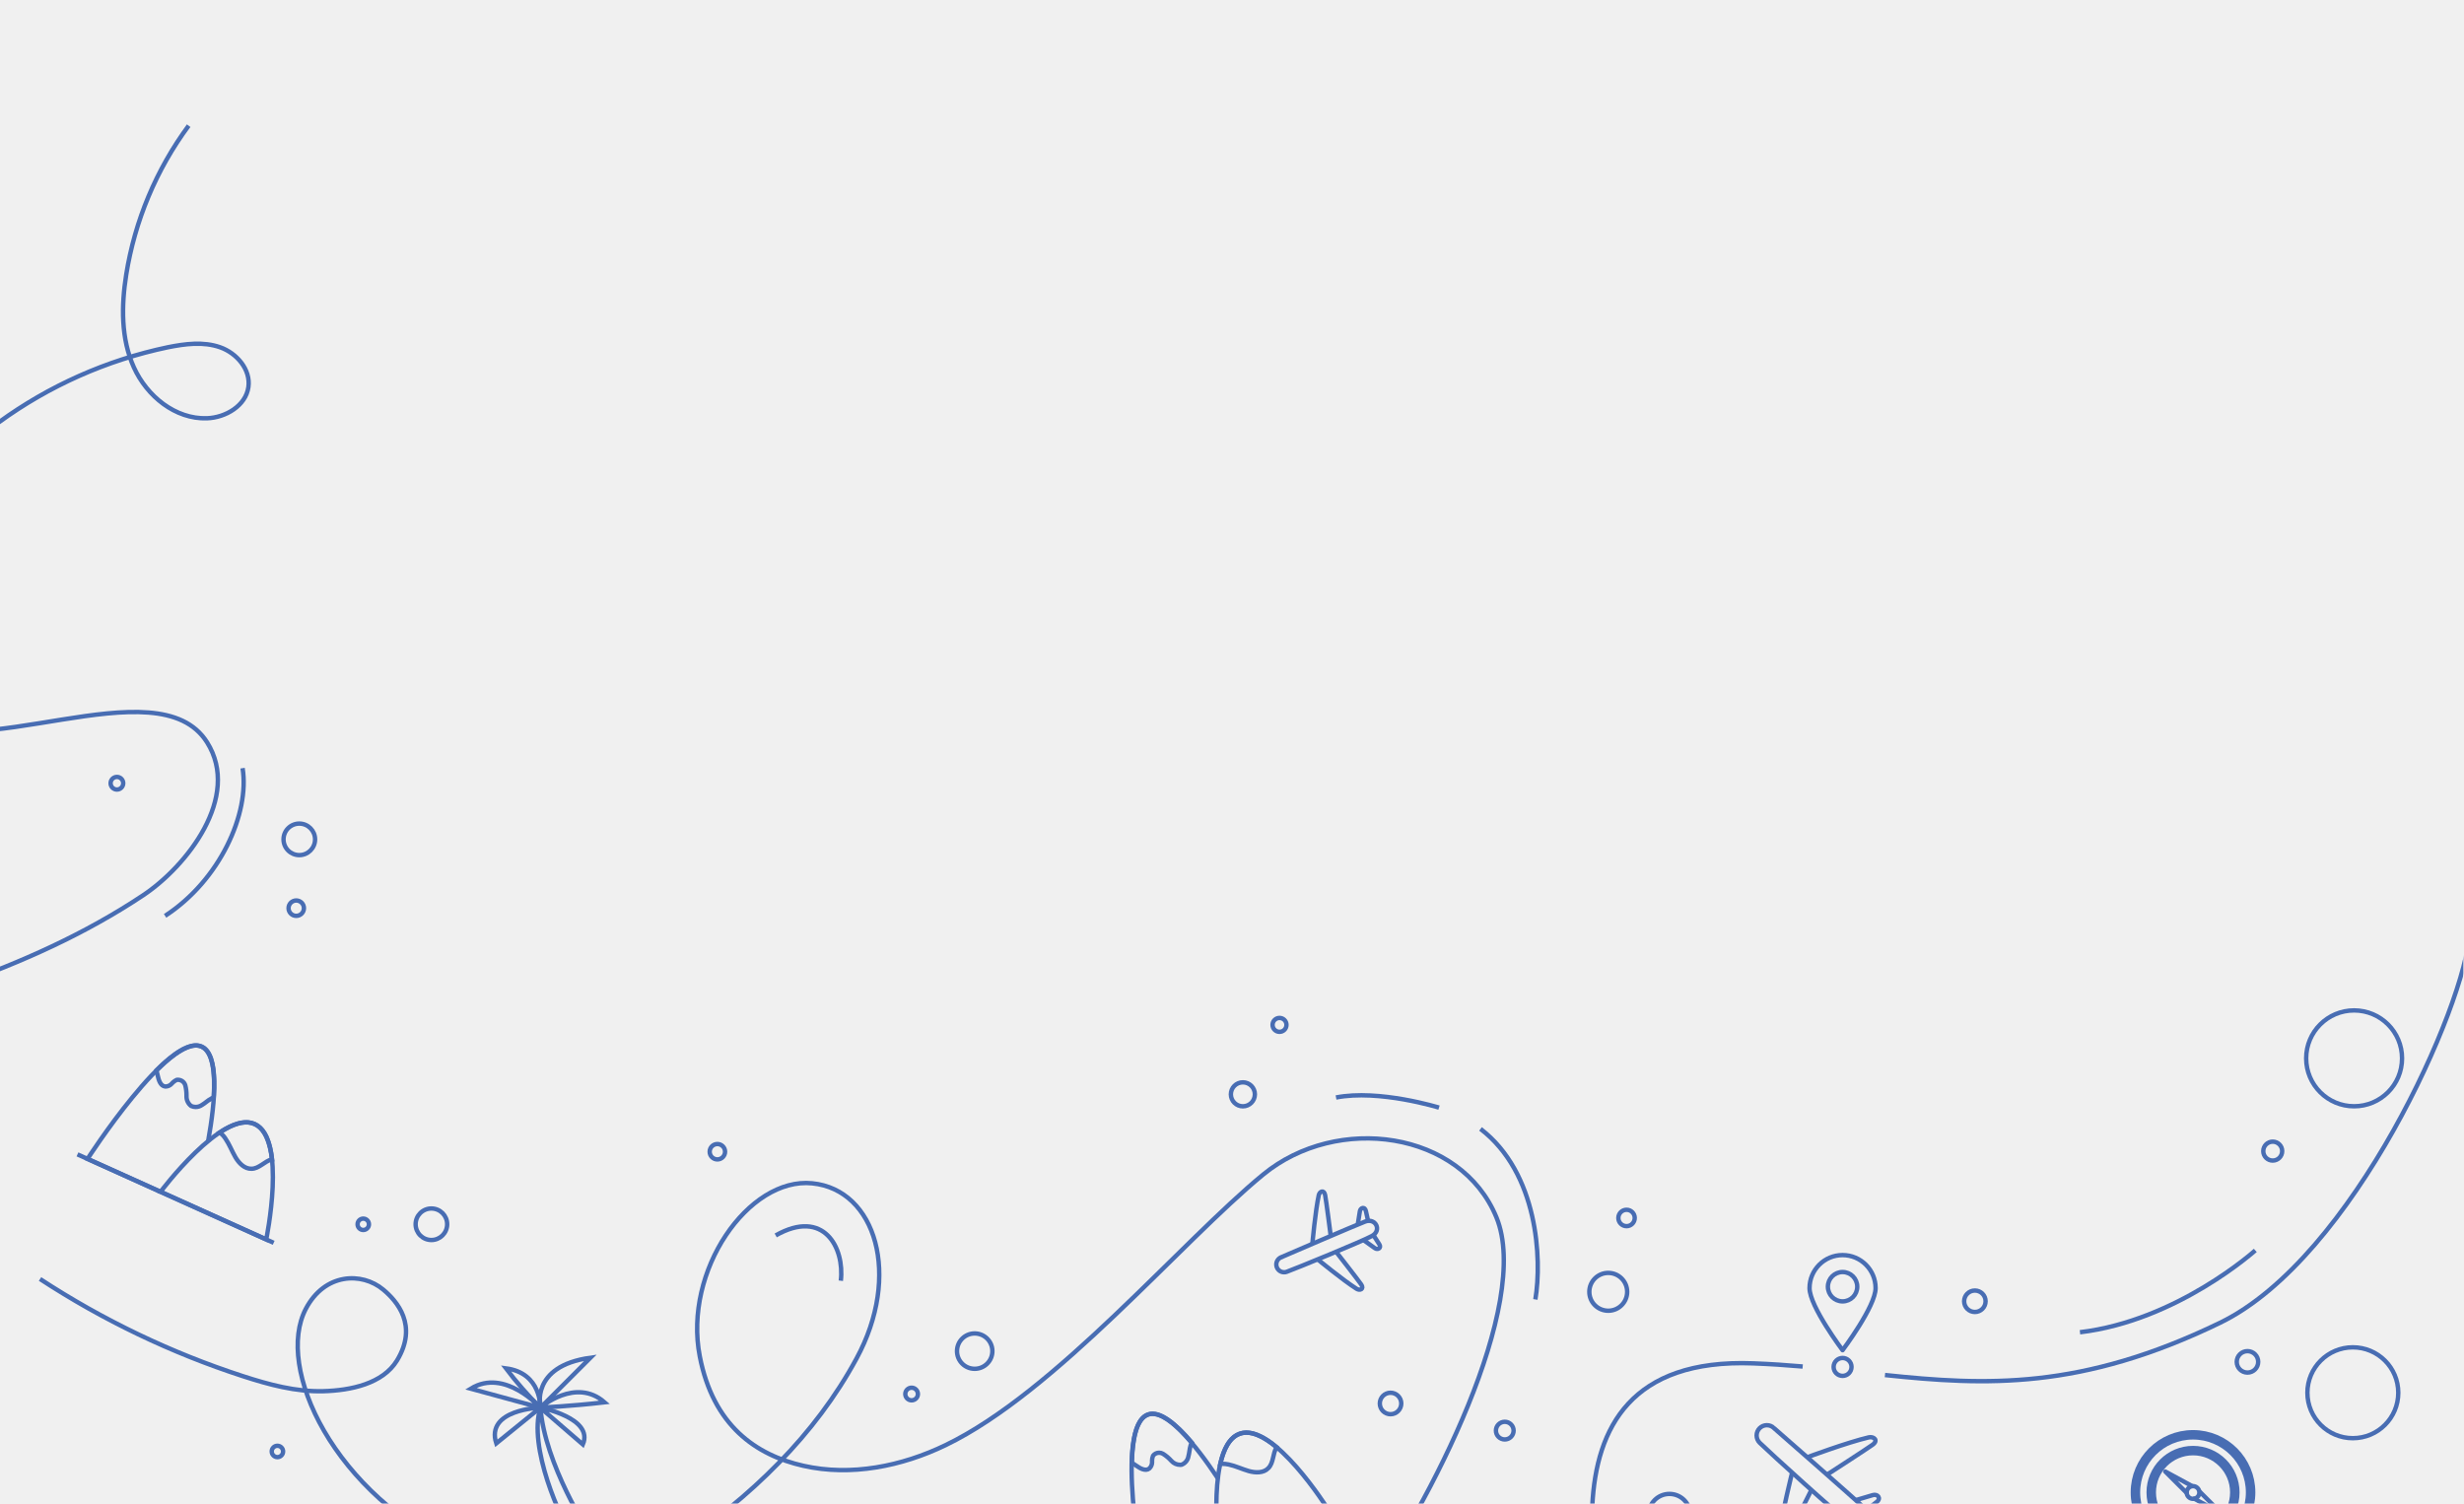
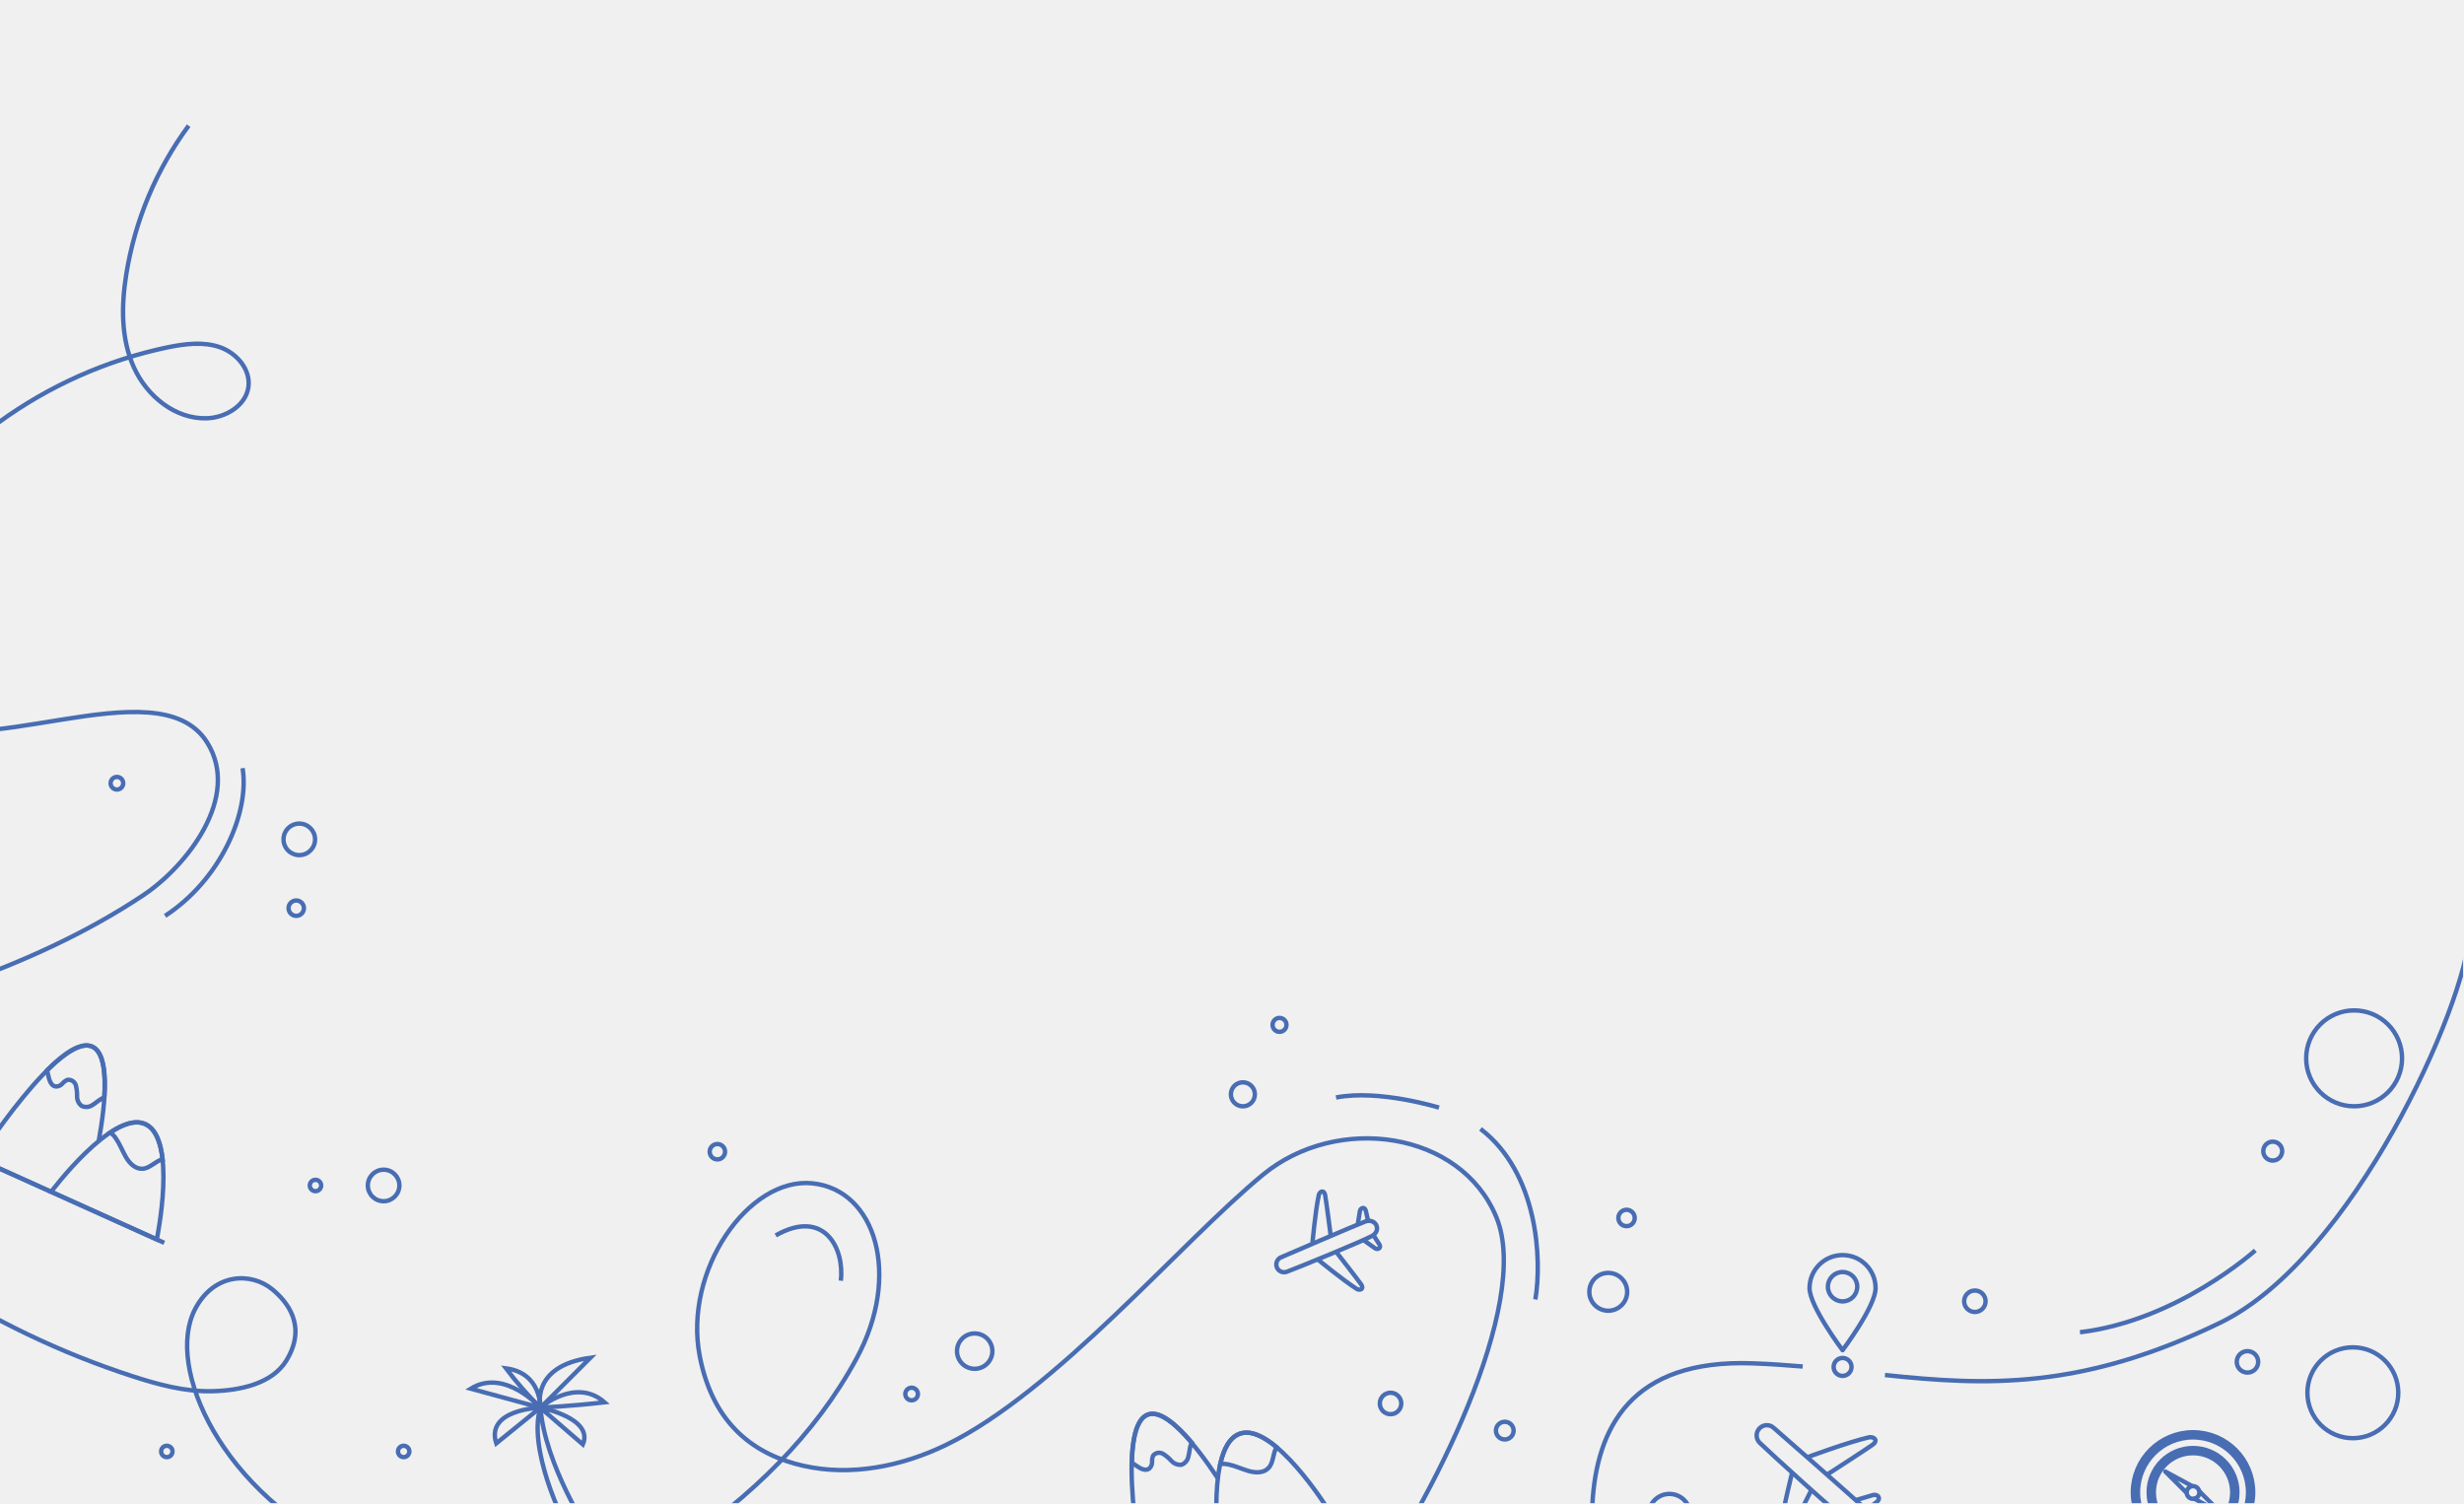
<svg xmlns="http://www.w3.org/2000/svg" width="2235" height="1364" viewBox="0 0 2235 1364" fill="none">
-   <mask id="mask0_2019_585" style="mask-type:luminance" maskUnits="userSpaceOnUse" x="0" y="0" width="2235" height="1364">
-     <path d="M2234.41 0H0V1363.85H2234.41V0Z" fill="white" />
-   </mask>
-   <g mask="url(#mask0_2019_585)">
-     <path d="M171.119 114.008C141.728 153.827 122.281 200.28 114.479 249.167C110.019 277.34 109.662 307.233 121.454 333.282C133.245 359.331 159.083 380.4 187.711 379.411C204.726 378.811 222.924 368.008 225.309 351.124C227.547 335.293 214.847 320.339 199.649 315.002C184.451 309.666 167.923 311.872 152.255 315.002C40.517 338.407 -56.006 408.525 -112.775 507.595C-130.211 538.494 -143.495 576.156 -129.757 608.725C-122.783 625.675 -108.834 639.104 -93.798 649.518C-24.264 697.544 142.766 602.124 187.792 673.296C219.177 723.025 168.896 786.071 129.937 812.023C24.59 882.254 -101.648 915.277 -223.799 948.576" stroke="#486DB3" stroke-width="4" stroke-miterlimit="22.93" />
-     <path d="M393.279 1506.96C543.23 1458.77 701.892 1370.95 776.875 1232.37C817.814 1156.98 794.555 1079.11 736.699 1073.35C678.843 1067.6 619.641 1152.69 634.742 1230.28C646.907 1293.05 685.558 1319.86 728.719 1329.59C771.896 1339.33 817.927 1330.08 857.747 1310.83C957.79 1262.56 1070.87 1126.88 1145.82 1065.36C1212.99 1010.23 1325.04 1025.64 1357.36 1104.24C1389.69 1182.84 1297.5 1364.48 1234.58 1451.03" stroke="#486DB3" stroke-width="4" stroke-miterlimit="22.93" />
-     <path d="M421.078 1409.65C301.507 1355.32 249.539 1240.24 277.404 1187.2C294.532 1154.63 328.172 1153.54 347.603 1169.76C359.946 1180.05 379.507 1202.16 360.125 1234.03C347.181 1255.23 318.067 1261.26 293.202 1261.92C268.337 1262.59 243.927 1255.96 220.278 1248.28C155.464 1227.23 93.359 1197.48 36.315 1160.15" stroke="#486DB3" stroke-width="4" stroke-miterlimit="22.93" />
-     <path d="M1635.16 1239.53C1620.58 1238.26 1605.66 1237.25 1590.18 1236.67C1368.51 1228.27 1464.12 1487.91 1466.56 1539.53" stroke="#486DB3" stroke-width="4" stroke-miterlimit="22.93" />
-     <path d="M2240.15 845.711C2236.66 911.514 2134.56 1141.25 2013.72 1199.87C1887.63 1260.97 1801.15 1256.88 1709.78 1247.26" stroke="#486DB3" stroke-width="4" stroke-miterlimit="22.93" />
-     <path d="M1609.11 1295.39C1609.11 1295.39 1683.04 1360.07 1690.43 1367.32C1699.92 1376.6 1689.53 1389.91 1678.37 1381.97C1667.91 1374.57 1604.79 1317.17 1596.18 1308.74C1594.38 1306.98 1593.36 1304.57 1593.36 1302.05C1593.36 1296.93 1597.53 1292.76 1602.65 1292.76C1605.07 1292.76 1607.39 1293.7 1609.12 1295.39H1609.11Z" stroke="#486DB3" stroke-width="4" stroke-miterlimit="22.93" />
-     <path d="M1657.86 1337.2C1657.86 1337.2 1692.74 1314.67 1698.49 1310.55C1704.25 1306.43 1699.55 1302.73 1695.01 1303.82C1675.75 1308.31 1639.49 1321.78 1639.49 1321.78" stroke="#486DB3" stroke-width="4" stroke-miterlimit="22.93" />
-     <path d="M1642.91 1351.78C1642.91 1351.78 1624.36 1389.02 1620.87 1395.06C1617.38 1401.09 1613.23 1396.94 1613.89 1392.33C1616.26 1372.74 1625.72 1335.21 1625.72 1335.21" stroke="#486DB3" stroke-width="4" stroke-miterlimit="22.93" />
-     <path d="M1683.22 1360.77C1683.22 1360.77 1695.92 1357.07 1698.8 1356.16C1702.89 1354.91 1706.78 1358.85 1702.29 1362.41C1696.74 1366.83 1692.66 1369.96 1692.66 1369.96" stroke="#486DB3" stroke-width="4" stroke-miterlimit="22.93" />
-     <path d="M1162.31 1140.34C1162.31 1140.34 1230.96 1110.74 1238.33 1108.02C1247.85 1104.53 1253.61 1116.03 1244.46 1121.12C1235.94 1125.86 1175.87 1150.45 1167.19 1153.59C1166.41 1153.88 1165.58 1154.03 1164.74 1154.03C1160.85 1154.03 1157.68 1150.87 1157.68 1146.98C1157.68 1144.02 1159.53 1141.38 1162.31 1140.36V1140.34Z" stroke="#486DB3" stroke-width="4" stroke-miterlimit="22.93" />
-     <path d="M1207.01 1120.68C1207.01 1120.68 1203 1089.3 1201.98 1084.03C1200.97 1078.76 1197 1080.75 1196.22 1084.03C1193.04 1098.74 1190.43 1128.06 1190.43 1128.06" stroke="#486DB3" stroke-width="4" stroke-miterlimit="22.93" />
-     <path d="M1212.13 1135.75C1212.13 1135.75 1231.66 1160.68 1234.66 1165.05C1237.66 1169.41 1233.47 1170.9 1230.47 1169.02C1217.77 1160.96 1195.08 1142.21 1195.08 1142.21" stroke="#486DB3" stroke-width="4" stroke-miterlimit="22.93" />
-     <path d="M1231.53 1110.98C1231.53 1110.98 1233.14 1101.04 1233.48 1098.74C1233.93 1095.53 1237.9 1094.13 1238.91 1098.35C1240.13 1103.62 1240.94 1107.45 1240.94 1107.45" stroke="#486DB3" stroke-width="4" stroke-miterlimit="22.93" />
-     <path d="M1236.93 1124.93C1236.93 1124.93 1245.12 1130.76 1246.97 1132.12C1249.58 1134.03 1253.39 1132.12 1251.09 1128.63C1248.2 1124.06 1246.06 1120.78 1246.06 1120.78" stroke="#486DB3" stroke-width="4" stroke-miterlimit="22.93" />
-     <path d="M535.561 1231.58L490.227 1276.91C490.227 1276.91 480.463 1239.25 535.561 1231.58Z" stroke="#486DB3" stroke-width="4" stroke-miterlimit="22.93" />
-     <path d="M534.619 1390.58C534.619 1390.58 494.07 1328.3 490.226 1276.83C478.856 1312.08 508.327 1378.45 520.557 1395.77L534.603 1390.58H534.619Z" stroke="#486DB3" stroke-width="4" stroke-miterlimit="22.93" />
-     <path d="M490.079 1276.83C490.079 1276.83 491.377 1245.45 458.938 1241.2C468.41 1253.77 478.872 1265.75 490.063 1276.83H490.079Z" stroke="#486DB3" stroke-width="4" stroke-miterlimit="22.93" />
-     <path d="M427.033 1259.64L490.079 1276.83C490.079 1276.83 457.883 1240.6 427.033 1259.64Z" stroke="#486DB3" stroke-width="4" stroke-miterlimit="22.93" />
-     <path d="M490.08 1276.83C490.08 1276.83 522.098 1248.93 548.39 1272.01C518.059 1275.53 490.08 1276.83 490.08 1276.83Z" stroke="#486DB3" stroke-width="4" stroke-miterlimit="22.93" />
-     <path d="M528.683 1310.21L490.08 1276.83C490.08 1276.83 538.869 1286.2 528.683 1310.21Z" stroke="#486DB3" stroke-width="4" stroke-miterlimit="22.93" />
-     <path d="M450.162 1309.24L490.095 1276.85C490.095 1276.85 440.187 1278.27 450.162 1309.24Z" stroke="#486DB3" stroke-width="4" stroke-miterlimit="22.93" />
-     <path d="M231.017 1019.65C260.52 1032.97 241.478 1124.27 241.478 1124.27L145.652 1081.06C145.652 1081.06 201.513 1006.37 231.017 1019.65Z" stroke="#486DB3" stroke-width="4" stroke-miterlimit="22.93" />
-     <path d="M145.654 1081.07L79.397 1051.2C79.397 1051.2 153.504 936.12 183.008 949.403C198.903 956.556 195.416 998.225 188.831 1034.98" stroke="#486DB3" stroke-width="4" stroke-miterlimit="22.93" />
-     <path d="M228.065 1060.15C221.821 1060.33 216.728 1055.12 213.565 1049.69C210.386 1044.26 208.083 1038.01 204.466 1032.74C203.071 1030.65 201.368 1028.75 199.438 1027.13C210.872 1019.6 222.145 1015.58 231.033 1019.6C240.652 1023.96 244.982 1036.55 246.767 1051.54H246.588C239.954 1053.42 234.942 1060.15 228.065 1060.15Z" stroke="#486DB3" stroke-width="4" stroke-miterlimit="22.93" />
-     <path d="M191.653 996.425C188.62 998.063 186.139 1000.58 183.187 1002.31C181.516 1003.48 179.537 1004.11 177.494 1004.11C176.083 1004.11 174.671 1003.8 173.39 1003.22C170.73 1001.19 169.173 998.03 169.173 994.689C169.173 994.624 169.173 994.543 169.173 994.478C169.173 994.121 169.173 993.748 169.173 993.375C169.173 990.375 168.8 987.374 168.07 984.471C167.21 981.502 164.469 979.443 161.371 979.443C161.031 979.443 160.69 979.475 160.366 979.507C158.598 980.318 157.024 981.502 155.759 982.995C154.316 984.617 152.24 985.541 150.066 985.541H149.904C145.444 985.087 143.87 979.54 142.929 975.079C142.654 973.652 142.329 972.225 141.924 970.797C157.657 955.178 172.855 944.813 182.895 949.355C192.935 953.88 195.303 972.728 193.843 995.322C193.081 995.63 192.351 996.003 191.653 996.441V996.425Z" stroke="#486DB3" stroke-width="4" stroke-miterlimit="22.93" />
-     <path d="M248.244 1127.33L70.266 1047.1" stroke="#486DB3" stroke-width="4" stroke-miterlimit="22.93" />
-     <path d="M1124.5 1300.51C1155 1289.71 1204.49 1368.83 1204.49 1368.83L1105.36 1403.94C1105.36 1403.94 1094.02 1311.22 1124.5 1300.51Z" stroke="#486DB3" stroke-width="4" stroke-miterlimit="22.93" />
-     <path d="M1105.36 1403.95L1036.88 1428.36C1036.88 1428.36 1010.73 1293.99 1041.24 1283.19C1057.67 1277.37 1083.96 1309.79 1104.68 1340.96" stroke="#486DB3" stroke-width="4" stroke-miterlimit="22.93" />
-     <path d="M1150.38 1331.83C1146.02 1336.29 1138.74 1336.05 1132.7 1334.35C1126.67 1332.64 1120.7 1329.71 1114.39 1328.38C1112.51 1327.99 1110.6 1327.79 1108.68 1327.79C1108.08 1327.79 1107.48 1327.81 1106.9 1327.84C1109.93 1314.49 1115.3 1303.79 1124.51 1300.51C1134.46 1297.03 1146.38 1303.03 1157.96 1312.71C1154.29 1318.74 1155.35 1326.9 1150.38 1331.82V1331.83Z" stroke="#486DB3" stroke-width="4" stroke-miterlimit="22.93" />
-     <path d="M1079.98 1311.01C1078.97 1314.28 1078.89 1317.8 1077.95 1321.11C1077.35 1324.57 1074.95 1327.45 1071.64 1328.64C1071.25 1328.69 1070.88 1328.7 1070.49 1328.7C1067.45 1328.7 1064.57 1327.4 1062.54 1325.15C1060.3 1322.64 1057.71 1320.45 1054.84 1318.66C1053.78 1318.06 1052.6 1317.74 1051.38 1317.74C1049.22 1317.74 1047.2 1318.73 1045.88 1320.43C1045.28 1321.92 1044.97 1323.51 1044.97 1325.13C1044.97 1325.47 1044.97 1325.81 1045.02 1326.16V1326.27C1045.02 1328.46 1044.11 1330.55 1042.51 1332.06C1039.02 1334.82 1033.99 1331.88 1030.38 1329.3C1029.19 1328.43 1027.93 1327.63 1026.68 1326.85C1027.16 1304.71 1031.01 1286.71 1041.39 1283.01C1051.79 1279.31 1066.53 1291.32 1081.11 1308.61C1080.69 1309.37 1080.32 1310.16 1079.99 1310.97L1079.98 1311.01Z" stroke="#486DB3" stroke-width="4" stroke-miterlimit="22.93" />
-     <path d="M1989.2 1405.97C2018.05 1405.97 2041.44 1382.58 2041.44 1353.73C2041.44 1324.87 2018.05 1301.48 1989.2 1301.48C1960.35 1301.48 1936.96 1324.87 1936.96 1353.73C1936.96 1382.58 1960.35 1405.97 1989.2 1405.97Z" stroke="#486DB3" stroke-width="8.6" stroke-linecap="round" stroke-linejoin="round" />
-     <path d="M1989.22 1391.62C2010.15 1391.62 2027.12 1374.65 2027.12 1353.71C2027.12 1332.78 2010.15 1315.81 1989.22 1315.81C1968.28 1315.81 1951.31 1332.78 1951.31 1353.71C1951.31 1374.65 1968.28 1391.62 1989.22 1391.62Z" stroke="#486DB3" stroke-width="8.6" stroke-linecap="round" stroke-linejoin="round" />
-     <path d="M1992.67 1349.2C1991.68 1348.46 1990.47 1348.05 1989.22 1348.05C1986.04 1348.05 1983.46 1350.63 1983.46 1353.81C1983.46 1356.99 1986.04 1359.57 1989.22 1359.57C1991.03 1359.57 1992.74 1358.71 1993.82 1357.26C1994.57 1356.27 1994.97 1355.06 1994.97 1353.81C1994.97 1351.99 1994.12 1350.29 1992.67 1349.2Z" stroke="#486DB3" stroke-width="4" stroke-linecap="round" stroke-linejoin="round" />
-     <path d="M1995.43 1353.21L2015.12 1372.9L1990.3 1359.4" stroke="#486DB3" stroke-width="4" stroke-linecap="round" stroke-linejoin="round" />
-     <path d="M1988.17 1347.87L1964.05 1334.8L1983.53 1354.25" stroke="#486DB3" stroke-width="4" stroke-linecap="round" stroke-linejoin="round" />
-     <path d="M1641.37 1168.42C1641.37 1184.98 1671.33 1224.73 1671.33 1224.73C1671.33 1224.73 1701.28 1184.98 1701.28 1168.42C1701.28 1151.87 1687.87 1138.46 1671.33 1138.46C1654.78 1138.46 1641.37 1151.87 1641.37 1168.42Z" stroke="#486DB3" stroke-width="4" stroke-linecap="round" stroke-linejoin="round" />
-     <path d="M1671.33 1180.45C1678.68 1180.45 1684.64 1174.49 1684.64 1167.14C1684.64 1159.78 1678.68 1153.82 1671.33 1153.82C1663.97 1153.82 1658.01 1159.78 1658.01 1167.14C1658.01 1174.49 1663.97 1180.45 1671.33 1180.45Z" stroke="#486DB3" stroke-width="4" stroke-linecap="round" stroke-linejoin="round" />
-     <path d="M1671.33 1248.04C1675.82 1248.04 1679.45 1244.4 1679.45 1239.92C1679.45 1235.43 1675.82 1231.79 1671.33 1231.79C1666.84 1231.79 1663.2 1235.43 1663.2 1239.92C1663.2 1244.4 1666.84 1248.04 1671.33 1248.04Z" stroke="#486DB3" stroke-width="4" stroke-miterlimit="22.93" />
-     <path d="M220.038 696.781C226.672 737.655 199.602 798.333 149.742 830.756" stroke="#486DB3" stroke-width="4" stroke-miterlimit="22.93" />
-     <path d="M1392.67 1178.7C1398.8 1141.95 1394.98 1063.83 1342.91 1024.01" stroke="#486DB3" stroke-width="4" stroke-miterlimit="22.93" />
-     <path d="M1305.28 1004.7C1305.28 1004.7 1250.91 987.86 1211.86 995.515" stroke="#486DB3" stroke-width="4" stroke-miterlimit="22.93" />
-     <path d="M762.682 1161.72C766.169 1131.76 747.273 1095.85 703.609 1120.63" stroke="#486DB3" stroke-width="4" stroke-miterlimit="22.93" />
-     <path d="M2045.68 1134.21C2045.68 1134.21 1974.9 1197.99 1886.66 1208.45" stroke="#486DB3" stroke-width="4" stroke-miterlimit="22.93" />
-     <path d="M106.046 716.181C109.208 716.181 111.771 713.617 111.771 710.455C111.771 707.293 109.208 704.729 106.046 704.729C102.884 704.729 100.32 707.293 100.32 710.455C100.32 713.617 102.884 716.181 106.046 716.181Z" stroke="#486DB3" stroke-width="4" stroke-miterlimit="22.93" />
-     <path d="M257.18 761.368C257.18 769.267 263.586 775.658 271.485 775.658C279.384 775.658 285.791 769.251 285.791 761.368C285.791 753.486 279.384 747.062 271.485 747.062C263.586 747.062 257.18 753.469 257.18 761.368Z" stroke="#486DB3" stroke-width="4" stroke-miterlimit="22.93" />
-     <path d="M261.738 823.782C261.738 827.642 264.869 830.757 268.713 830.757C272.557 830.757 275.687 827.642 275.687 823.782C275.687 819.922 272.557 816.808 268.713 816.808C264.869 816.808 261.738 819.938 261.738 823.782Z" stroke="#486DB3" stroke-width="4" stroke-miterlimit="22.93" />
-     <path d="M324.346 1110.53C324.346 1113.38 326.665 1115.69 329.504 1115.69C332.342 1115.69 334.661 1113.38 334.661 1110.53C334.661 1107.68 332.342 1105.37 329.504 1105.37H329.471C326.649 1105.37 324.346 1107.68 324.346 1110.5V1110.53Z" stroke="#486DB3" stroke-width="4" stroke-miterlimit="22.93" />
-     <path d="M376.996 1110.53C377.012 1118.41 383.419 1124.79 391.302 1124.79C399.185 1124.79 405.608 1118.38 405.608 1110.48C405.608 1102.58 399.201 1096.19 391.302 1096.19C383.403 1096.19 376.996 1102.6 376.996 1110.48V1110.51V1110.53Z" stroke="#486DB3" stroke-width="4" stroke-miterlimit="22.93" />
-     <path d="M246.475 1316.59C246.475 1319.44 248.794 1321.74 251.632 1321.74C254.471 1321.74 256.79 1319.44 256.79 1316.59C256.79 1313.73 254.471 1311.43 251.632 1311.43C251.632 1311.43 251.616 1311.43 251.6 1311.43C248.778 1311.43 246.475 1313.71 246.475 1316.55V1316.59Z" stroke="#486DB3" stroke-width="4" stroke-miterlimit="22.93" />
-     <path d="M826.882 1270.21C830.044 1270.21 832.607 1267.65 832.607 1264.49C832.607 1261.33 830.044 1258.76 826.882 1258.76C823.72 1258.76 821.156 1261.33 821.156 1264.49C821.156 1267.65 823.72 1270.21 826.882 1270.21Z" stroke="#486DB3" stroke-width="4" stroke-miterlimit="22.93" />
-     <path d="M884.104 1241.62C892.963 1241.62 900.145 1234.44 900.145 1225.58C900.145 1216.72 892.963 1209.54 884.104 1209.54C875.244 1209.54 868.062 1216.72 868.062 1225.58C868.062 1234.44 875.244 1241.62 884.104 1241.62Z" stroke="#486DB3" stroke-width="4" stroke-miterlimit="22.93" />
-     <path d="M643.727 1044.69C643.727 1048.54 646.841 1051.67 650.701 1051.67C654.561 1051.67 657.675 1048.55 657.675 1044.69C657.675 1040.83 654.545 1037.72 650.701 1037.72C646.857 1037.72 643.727 1040.85 643.727 1044.69Z" stroke="#486DB3" stroke-width="4" stroke-miterlimit="22.93" />
-     <path d="M1116.48 992.597V992.629C1116.48 998.631 1121.35 1003.51 1127.37 1003.51C1133.39 1003.51 1138.25 998.647 1138.25 992.629C1138.25 986.612 1133.39 981.746 1127.37 981.746C1121.37 981.746 1116.5 986.596 1116.48 992.597Z" stroke="#486DB3" stroke-width="4" stroke-miterlimit="22.93" />
-     <path d="M1154.29 929.649C1154.29 933.136 1157.12 935.959 1160.6 935.959C1164.09 935.959 1166.91 933.136 1166.91 929.649C1166.91 926.162 1164.09 923.34 1160.6 923.34H1160.57C1157.1 923.34 1154.29 926.146 1154.29 929.617V929.649Z" stroke="#486DB3" stroke-width="4" stroke-miterlimit="22.93" />
-     <path d="M1458.78 1188.94C1468.26 1188.94 1475.94 1181.25 1475.94 1171.78C1475.94 1162.3 1468.26 1154.62 1458.78 1154.62C1449.31 1154.62 1441.62 1162.3 1441.62 1171.78C1441.62 1181.25 1449.31 1188.94 1458.78 1188.94Z" stroke="#486DB3" stroke-width="4" stroke-miterlimit="22.93" />
-     <path d="M1467.95 1104.82C1467.96 1108.91 1471.29 1112.22 1475.38 1112.22C1479.46 1112.22 1482.8 1108.89 1482.8 1104.79C1482.8 1100.69 1479.48 1097.36 1475.38 1097.36C1471.27 1097.36 1467.95 1100.69 1467.95 1104.79V1104.82Z" stroke="#486DB3" stroke-width="4" stroke-miterlimit="22.93" />
-     <path d="M1251.58 1273.07C1251.58 1278.44 1255.94 1282.8 1261.31 1282.8C1266.68 1282.8 1271.04 1278.44 1271.04 1273.07C1271.04 1267.7 1266.68 1263.33 1261.31 1263.33C1255.94 1263.33 1251.58 1267.7 1251.58 1273.07Z" stroke="#486DB3" stroke-width="4" stroke-miterlimit="22.93" />
-     <path d="M1356.89 1297.69C1356.89 1302.12 1360.5 1305.7 1364.92 1305.7C1369.35 1305.7 1372.94 1302.12 1372.94 1297.67C1372.94 1293.23 1369.35 1289.66 1364.92 1289.66C1360.5 1289.66 1356.89 1293.24 1356.89 1297.67V1297.69Z" stroke="#486DB3" stroke-width="4" stroke-miterlimit="22.93" />
-     <path d="M1495.39 1373.99C1495.39 1384.42 1503.86 1392.88 1514.29 1392.88C1524.72 1392.88 1533.18 1384.42 1533.18 1373.99C1533.18 1363.56 1524.72 1355.09 1514.29 1355.09C1503.86 1355.09 1495.39 1363.56 1495.39 1373.99Z" stroke="#486DB3" stroke-width="4" stroke-miterlimit="22.93" />
-     <path d="M2134.17 1304.55C2156.94 1304.55 2175.39 1286.1 2175.39 1263.34C2175.39 1240.57 2156.94 1222.12 2134.17 1222.12C2111.41 1222.12 2092.96 1240.57 2092.96 1263.34C2092.96 1286.1 2111.41 1304.55 2134.17 1304.55Z" stroke="#486DB3" stroke-width="4" stroke-miterlimit="22.93" />
-     <path d="M2028.86 1235.31C2028.86 1240.68 2033.22 1245.04 2038.59 1245.04C2043.96 1245.04 2048.32 1240.68 2048.32 1235.31C2048.32 1229.94 2043.96 1225.58 2038.59 1225.58C2033.22 1225.58 2028.86 1229.94 2028.86 1235.31Z" stroke="#486DB3" stroke-width="4" stroke-miterlimit="22.93" />
-     <path d="M2061.51 1052.72C2066.25 1052.72 2070.09 1048.88 2070.09 1044.14C2070.09 1039.4 2066.25 1035.56 2061.51 1035.56C2056.77 1035.56 2052.93 1039.4 2052.93 1044.14C2052.93 1048.88 2056.77 1052.72 2061.51 1052.72Z" stroke="#486DB3" stroke-width="4" stroke-miterlimit="22.93" />
-     <path d="M2135.32 1003.48C2159.34 1003.48 2178.81 984.011 2178.81 959.995C2178.81 935.979 2159.34 916.51 2135.32 916.51C2111.31 916.51 2091.84 935.979 2091.84 959.995C2091.84 984.011 2111.31 1003.48 2135.32 1003.48Z" stroke="#486DB3" stroke-width="4" stroke-miterlimit="22.93" />
-     <path d="M1791.32 1190.07C1796.7 1190.07 1801.05 1185.71 1801.05 1180.34C1801.05 1174.96 1796.7 1170.61 1791.32 1170.61C1785.95 1170.61 1781.59 1174.96 1781.59 1180.34C1781.59 1185.71 1785.95 1190.07 1791.32 1190.07Z" stroke="#486DB3" stroke-width="4" stroke-miterlimit="22.93" />
+   <g clip-path="url(#clip0_2019_585)">
+     <mask id="mask0_2019_585" style="mask-type:luminance" maskUnits="userSpaceOnUse" x="0" y="0" width="2235" height="1364">
+       <path d="M2234.41 0H0V1363.85H2234.41V0Z" fill="white" />
+     </mask>
+     <g mask="url(#mask0_2019_585)">
+       <path d="M171.119 114.008C141.728 153.827 122.281 200.28 114.479 249.167C110.019 277.34 109.662 307.233 121.454 333.282C133.245 359.331 159.083 380.4 187.711 379.411C204.726 378.811 222.924 368.008 225.309 351.124C227.547 335.293 214.847 320.339 199.649 315.002C184.451 309.666 167.923 311.872 152.255 315.002C40.517 338.407 -56.006 408.525 -112.775 507.595C-130.211 538.494 -143.495 576.156 -129.757 608.725C-122.783 625.675 -108.834 639.104 -93.798 649.518C-24.264 697.544 142.766 602.124 187.792 673.296C219.177 723.025 168.896 786.071 129.937 812.023C24.59 882.254 -101.648 915.277 -223.799 948.576" stroke="#486DB3" stroke-width="4" stroke-miterlimit="22.93" />
+       <path d="M393.279 1506.96C543.23 1458.77 701.892 1370.95 776.875 1232.37C817.814 1156.98 794.555 1079.11 736.699 1073.35C678.843 1067.6 619.641 1152.69 634.742 1230.28C646.907 1293.05 685.558 1319.86 728.719 1329.59C771.896 1339.33 817.927 1330.08 857.747 1310.83C957.79 1262.56 1070.87 1126.88 1145.82 1065.36C1212.99 1010.23 1325.04 1025.64 1357.36 1104.24C1389.69 1182.84 1297.5 1364.48 1234.58 1451.03" stroke="#486DB3" stroke-width="4" stroke-miterlimit="22.93" />
+       <path d="M320.764 1409.65C201.192 1355.32 149.224 1240.24 177.09 1187.2C194.218 1154.63 227.857 1153.54 247.289 1169.76C259.632 1180.05 279.193 1202.16 259.81 1234.03C246.867 1255.23 217.752 1261.26 192.888 1261.92C168.023 1262.59 143.612 1255.96 119.964 1248.28C55.15 1227.23 -6.955 1197.48 -64 1160.15" stroke="#486DB3" stroke-width="4" stroke-miterlimit="22.93" />
+       <path d="M1635.16 1239.53C1620.58 1238.26 1605.66 1237.25 1590.18 1236.67C1368.51 1228.27 1464.12 1487.91 1466.56 1539.53" stroke="#486DB3" stroke-width="4" stroke-miterlimit="22.93" />
+       <path d="M2240.15 845.711C2236.66 911.514 2134.56 1141.25 2013.72 1199.87C1887.63 1260.97 1801.15 1256.88 1709.78 1247.26" stroke="#486DB3" stroke-width="4" stroke-miterlimit="22.93" />
+       <path d="M1609.11 1295.39C1609.11 1295.39 1683.04 1360.07 1690.43 1367.32C1699.92 1376.6 1689.53 1389.91 1678.37 1381.97C1667.91 1374.57 1604.79 1317.17 1596.18 1308.74C1594.38 1306.98 1593.36 1304.57 1593.36 1302.05C1593.36 1296.93 1597.53 1292.76 1602.65 1292.76C1605.07 1292.76 1607.39 1293.7 1609.12 1295.39H1609.11Z" stroke="#486DB3" stroke-width="4" stroke-miterlimit="22.93" />
+       <path d="M1657.86 1337.2C1657.86 1337.2 1692.74 1314.67 1698.49 1310.55C1704.25 1306.43 1699.55 1302.73 1695.01 1303.82C1675.75 1308.31 1639.49 1321.78 1639.49 1321.78" stroke="#486DB3" stroke-width="4" stroke-miterlimit="22.93" />
+       <path d="M1642.91 1351.78C1642.91 1351.78 1624.36 1389.02 1620.87 1395.06C1617.38 1401.09 1613.23 1396.94 1613.89 1392.33C1616.26 1372.74 1625.72 1335.21 1625.72 1335.21" stroke="#486DB3" stroke-width="4" stroke-miterlimit="22.93" />
+       <path d="M1683.22 1360.77C1683.22 1360.77 1695.92 1357.07 1698.8 1356.16C1702.89 1354.91 1706.78 1358.85 1702.29 1362.41C1696.74 1366.83 1692.66 1369.96 1692.66 1369.96" stroke="#486DB3" stroke-width="4" stroke-miterlimit="22.93" />
+       <path d="M1162.31 1140.34C1162.31 1140.34 1230.96 1110.74 1238.33 1108.02C1247.85 1104.53 1253.61 1116.03 1244.46 1121.12C1235.94 1125.86 1175.87 1150.45 1167.19 1153.59C1166.41 1153.88 1165.58 1154.03 1164.74 1154.03C1160.85 1154.03 1157.68 1150.87 1157.68 1146.98C1157.68 1144.02 1159.53 1141.38 1162.31 1140.36V1140.34Z" stroke="#486DB3" stroke-width="4" stroke-miterlimit="22.93" />
+       <path d="M1207.01 1120.68C1207.01 1120.68 1203 1089.3 1201.98 1084.03C1200.97 1078.76 1197 1080.75 1196.22 1084.03C1193.04 1098.74 1190.43 1128.06 1190.43 1128.06" stroke="#486DB3" stroke-width="4" stroke-miterlimit="22.93" />
+       <path d="M1212.13 1135.75C1212.13 1135.75 1231.66 1160.68 1234.66 1165.05C1237.66 1169.41 1233.47 1170.9 1230.47 1169.02C1217.77 1160.96 1195.08 1142.21 1195.08 1142.21" stroke="#486DB3" stroke-width="4" stroke-miterlimit="22.93" />
+       <path d="M1231.53 1110.98C1231.53 1110.98 1233.14 1101.04 1233.48 1098.74C1233.93 1095.53 1237.9 1094.13 1238.91 1098.35C1240.13 1103.62 1240.94 1107.45 1240.94 1107.45" stroke="#486DB3" stroke-width="4" stroke-miterlimit="22.93" />
+       <path d="M1236.93 1124.93C1236.93 1124.93 1245.12 1130.76 1246.97 1132.12C1249.58 1134.03 1253.39 1132.12 1251.09 1128.63C1248.2 1124.06 1246.06 1120.78 1246.06 1120.78" stroke="#486DB3" stroke-width="4" stroke-miterlimit="22.93" />
+       <path d="M535.561 1231.58L490.227 1276.91C490.227 1276.91 480.463 1239.25 535.561 1231.58Z" stroke="#486DB3" stroke-width="4" stroke-miterlimit="22.93" />
+       <path d="M534.619 1390.58C534.619 1390.58 494.07 1328.3 490.226 1276.83C478.856 1312.08 508.327 1378.45 520.557 1395.77L534.603 1390.58H534.619Z" stroke="#486DB3" stroke-width="4" stroke-miterlimit="22.93" />
+       <path d="M490.079 1276.83C490.079 1276.83 491.377 1245.45 458.938 1241.2C468.41 1253.77 478.872 1265.75 490.063 1276.83H490.079Z" stroke="#486DB3" stroke-width="4" stroke-miterlimit="22.93" />
+       <path d="M427.033 1259.64L490.079 1276.83C490.079 1276.83 457.883 1240.6 427.033 1259.64Z" stroke="#486DB3" stroke-width="4" stroke-miterlimit="22.93" />
+       <path d="M490.08 1276.83C490.08 1276.83 522.098 1248.93 548.39 1272.01C518.059 1275.53 490.08 1276.83 490.08 1276.83Z" stroke="#486DB3" stroke-width="4" stroke-miterlimit="22.93" />
+       <path d="M528.683 1310.21L490.08 1276.83C490.08 1276.83 538.869 1286.2 528.683 1310.21Z" stroke="#486DB3" stroke-width="4" stroke-miterlimit="22.93" />
+       <path d="M450.162 1309.24L490.095 1276.85C490.095 1276.85 440.187 1278.27 450.162 1309.24Z" stroke="#486DB3" stroke-width="4" stroke-miterlimit="22.93" />
+       <path d="M131.751 1019.65C161.255 1032.97 142.213 1124.27 142.213 1124.27L46.387 1081.06C46.387 1081.06 102.247 1006.37 131.751 1019.65Z" stroke="#486DB3" stroke-width="4" stroke-miterlimit="22.93" />
+       <path d="M46.388 1081.07L-19.869 1051.2C-19.869 1051.2 54.239 936.12 83.742 949.403C99.638 956.556 96.15 998.225 89.565 1034.98" stroke="#486DB3" stroke-width="4" stroke-miterlimit="22.93" />
+       <path d="M128.8 1060.15C122.555 1060.33 117.462 1055.12 114.299 1049.69C111.12 1044.26 108.817 1038.01 105.2 1032.74C103.805 1030.65 102.102 1028.75 100.172 1027.13C111.607 1019.6 122.879 1015.58 131.768 1019.6C141.386 1023.96 145.717 1036.55 147.501 1051.54H147.323C140.689 1053.42 135.677 1060.15 128.8 1060.15Z" stroke="#486DB3" stroke-width="4" stroke-miterlimit="22.93" />
+       <path d="M92.388 996.425C89.355 998.063 86.873 1000.58 83.921 1002.31C82.251 1003.48 80.272 1004.11 78.228 1004.11C76.817 1004.11 75.406 1003.8 74.124 1003.22C71.464 1001.19 69.907 998.03 69.907 994.689C69.907 994.624 69.907 994.543 69.907 994.478C69.907 994.121 69.907 993.748 69.907 993.375C69.907 990.375 69.534 987.374 68.804 984.471C67.945 981.502 65.204 979.443 62.106 979.443C61.765 979.443 61.424 979.475 61.1 979.507C59.332 980.318 57.759 981.502 56.494 982.995C55.05 984.617 52.974 985.541 50.8 985.541H50.638C46.178 985.087 44.605 979.54 43.664 975.079C43.388 973.652 43.064 972.225 42.658 970.797C58.391 955.178 73.589 944.813 83.629 949.355C93.669 953.88 96.037 972.728 94.578 995.322C93.815 995.63 93.085 996.003 92.388 996.441V996.425Z" stroke="#486DB3" stroke-width="4" stroke-miterlimit="22.93" />
+       <path d="M148.979 1127.33L-29 1047.1" stroke="#486DB3" stroke-width="4" stroke-miterlimit="22.93" />
+       <path d="M1124.5 1300.51C1155 1289.71 1204.49 1368.83 1204.49 1368.83L1105.36 1403.94C1105.36 1403.94 1094.02 1311.22 1124.5 1300.51Z" stroke="#486DB3" stroke-width="4" stroke-miterlimit="22.93" />
+       <path d="M1105.36 1403.95L1036.88 1428.36C1036.88 1428.36 1010.73 1293.99 1041.24 1283.19C1057.67 1277.37 1083.96 1309.79 1104.68 1340.96" stroke="#486DB3" stroke-width="4" stroke-miterlimit="22.93" />
+       <path d="M1150.38 1331.83C1146.02 1336.29 1138.74 1336.05 1132.7 1334.35C1126.67 1332.64 1120.7 1329.71 1114.39 1328.38C1112.51 1327.99 1110.6 1327.79 1108.68 1327.79C1108.08 1327.79 1107.48 1327.81 1106.9 1327.84C1109.93 1314.49 1115.3 1303.79 1124.51 1300.51C1134.46 1297.03 1146.38 1303.03 1157.96 1312.71C1154.29 1318.74 1155.35 1326.9 1150.38 1331.82V1331.83Z" stroke="#486DB3" stroke-width="4" stroke-miterlimit="22.93" />
+       <path d="M1079.98 1311.01C1078.97 1314.28 1078.89 1317.8 1077.95 1321.11C1077.35 1324.57 1074.95 1327.45 1071.64 1328.64C1071.25 1328.69 1070.88 1328.7 1070.49 1328.7C1067.45 1328.7 1064.57 1327.4 1062.54 1325.15C1060.3 1322.64 1057.71 1320.45 1054.84 1318.66C1053.78 1318.06 1052.6 1317.74 1051.38 1317.74C1049.22 1317.74 1047.2 1318.73 1045.88 1320.43C1045.28 1321.92 1044.97 1323.51 1044.97 1325.13C1044.97 1325.47 1044.97 1325.81 1045.02 1326.16V1326.27C1045.02 1328.46 1044.11 1330.55 1042.51 1332.06C1039.02 1334.82 1033.99 1331.88 1030.38 1329.3C1029.19 1328.43 1027.93 1327.63 1026.68 1326.85C1027.16 1304.71 1031.01 1286.71 1041.39 1283.01C1051.79 1279.31 1066.53 1291.32 1081.11 1308.61C1080.69 1309.37 1080.32 1310.16 1079.99 1310.97L1079.98 1311.01Z" stroke="#486DB3" stroke-width="4" stroke-miterlimit="22.93" />
+       <path d="M1989.2 1405.97C2018.05 1405.97 2041.44 1382.58 2041.44 1353.73C2041.44 1324.87 2018.05 1301.48 1989.2 1301.48C1960.35 1301.48 1936.96 1324.87 1936.96 1353.73C1936.96 1382.58 1960.35 1405.97 1989.2 1405.97Z" stroke="#486DB3" stroke-width="8.6" stroke-linecap="round" stroke-linejoin="round" />
+       <path d="M1989.22 1391.62C2010.15 1391.62 2027.12 1374.65 2027.12 1353.71C2027.12 1332.78 2010.15 1315.81 1989.22 1315.81C1968.28 1315.81 1951.31 1332.78 1951.31 1353.71C1951.31 1374.65 1968.28 1391.62 1989.22 1391.62Z" stroke="#486DB3" stroke-width="8.6" stroke-linecap="round" stroke-linejoin="round" />
+       <path d="M1992.67 1349.2C1991.68 1348.46 1990.47 1348.05 1989.22 1348.05C1986.04 1348.05 1983.46 1350.63 1983.46 1353.81C1983.46 1356.99 1986.04 1359.57 1989.22 1359.57C1991.03 1359.57 1992.74 1358.71 1993.82 1357.26C1994.57 1356.27 1994.97 1355.06 1994.97 1353.81C1994.97 1351.99 1994.12 1350.29 1992.67 1349.2Z" stroke="#486DB3" stroke-width="4" stroke-linecap="round" stroke-linejoin="round" />
+       <path d="M1995.43 1353.21L2015.12 1372.9L1990.3 1359.4" stroke="#486DB3" stroke-width="4" stroke-linecap="round" stroke-linejoin="round" />
+       <path d="M1988.17 1347.87L1964.05 1334.8L1983.53 1354.25" stroke="#486DB3" stroke-width="4" stroke-linecap="round" stroke-linejoin="round" />
+       <path d="M1641.37 1168.42C1641.37 1184.98 1671.33 1224.73 1671.33 1224.73C1671.33 1224.73 1701.28 1184.98 1701.28 1168.42C1701.28 1151.87 1687.87 1138.46 1671.33 1138.46C1654.78 1138.46 1641.37 1151.87 1641.37 1168.42Z" stroke="#486DB3" stroke-width="4" stroke-linecap="round" stroke-linejoin="round" />
+       <path d="M1671.33 1180.45C1678.68 1180.45 1684.64 1174.49 1684.64 1167.14C1684.64 1159.78 1678.68 1153.82 1671.33 1153.82C1663.97 1153.82 1658.01 1159.78 1658.01 1167.14C1658.01 1174.49 1663.97 1180.45 1671.33 1180.45Z" stroke="#486DB3" stroke-width="4" stroke-linecap="round" stroke-linejoin="round" />
+       <path d="M1671.33 1248.04C1675.82 1248.04 1679.45 1244.4 1679.45 1239.92C1679.45 1235.43 1675.82 1231.79 1671.33 1231.79C1666.84 1231.79 1663.2 1235.43 1663.2 1239.92C1663.2 1244.4 1666.84 1248.04 1671.33 1248.04Z" stroke="#486DB3" stroke-width="4" stroke-miterlimit="22.93" />
+       <path d="M220.038 696.781C226.672 737.655 199.602 798.333 149.742 830.756" stroke="#486DB3" stroke-width="4" stroke-miterlimit="22.93" />
+       <path d="M1392.67 1178.7C1398.8 1141.95 1394.98 1063.83 1342.91 1024.01" stroke="#486DB3" stroke-width="4" stroke-miterlimit="22.93" />
+       <path d="M1305.28 1004.7C1305.28 1004.7 1250.91 987.86 1211.86 995.515" stroke="#486DB3" stroke-width="4" stroke-miterlimit="22.93" />
+       <path d="M762.682 1161.72C766.169 1131.76 747.273 1095.85 703.609 1120.63" stroke="#486DB3" stroke-width="4" stroke-miterlimit="22.93" />
+       <path d="M2045.68 1134.21C2045.68 1134.21 1974.9 1197.99 1886.66 1208.45" stroke="#486DB3" stroke-width="4" stroke-miterlimit="22.93" />
+       <path d="M106.046 716.181C109.208 716.181 111.771 713.617 111.771 710.455C111.771 707.293 109.208 704.729 106.046 704.729C102.884 704.729 100.32 707.293 100.32 710.455C100.32 713.617 102.884 716.181 106.046 716.181Z" stroke="#486DB3" stroke-width="4" stroke-miterlimit="22.93" />
+       <path d="M257.18 761.368C257.18 769.267 263.586 775.658 271.485 775.658C279.384 775.658 285.791 769.251 285.791 761.368C285.791 753.486 279.384 747.062 271.485 747.062C263.586 747.062 257.18 753.469 257.18 761.368Z" stroke="#486DB3" stroke-width="4" stroke-miterlimit="22.93" />
+       <path d="M261.738 823.782C261.738 827.642 264.869 830.757 268.713 830.757C272.557 830.757 275.687 827.642 275.687 823.782C275.687 819.922 272.557 816.808 268.713 816.808C264.869 816.808 261.738 819.938 261.738 823.782Z" stroke="#486DB3" stroke-width="4" stroke-miterlimit="22.93" />
+       <path d="M281 1075.34C281 1078.19 283.319 1080.5 286.158 1080.5C288.996 1080.5 291.316 1078.19 291.316 1075.34C291.316 1072.48 288.996 1070.18 286.158 1070.18H286.125C283.303 1070.18 281 1072.48 281 1075.31V1075.34Z" stroke="#486DB3" stroke-width="4" stroke-miterlimit="22.93" />
+       <path d="M333.65 1075.34C333.667 1083.22 340.073 1089.6 347.956 1089.6C355.839 1089.6 362.262 1083.19 362.262 1075.29C362.262 1067.39 355.855 1061 347.956 1061C340.057 1061 333.65 1067.41 333.65 1075.29V1075.32V1075.34Z" stroke="#486DB3" stroke-width="4" stroke-miterlimit="22.93" />
+       <path d="M146.16 1316.59C146.16 1319.44 148.48 1321.74 151.318 1321.74C154.156 1321.74 156.476 1319.44 156.476 1316.59C156.476 1313.73 154.156 1311.43 151.318 1311.43C151.318 1311.43 151.302 1311.43 151.286 1311.43C148.463 1311.43 146.16 1313.71 146.16 1316.55V1316.59Z" stroke="#486DB3" stroke-width="4" stroke-miterlimit="22.93" />
+       <path d="M361 1316.59C361 1319.44 363.319 1321.74 366.158 1321.74C368.996 1321.74 371.316 1319.44 371.316 1316.59C371.316 1313.73 368.996 1311.43 366.158 1311.43C366.158 1311.43 366.142 1311.43 366.125 1311.43C363.303 1311.43 361 1313.71 361 1316.55V1316.59Z" stroke="#486DB3" stroke-width="4" stroke-miterlimit="22.93" />
+       <path d="M826.882 1270.21C830.044 1270.21 832.607 1267.65 832.607 1264.49C832.607 1261.33 830.044 1258.76 826.882 1258.76C823.72 1258.76 821.156 1261.33 821.156 1264.49C821.156 1267.65 823.72 1270.21 826.882 1270.21Z" stroke="#486DB3" stroke-width="4" stroke-miterlimit="22.93" />
+       <path d="M884.104 1241.62C892.963 1241.62 900.145 1234.44 900.145 1225.58C900.145 1216.72 892.963 1209.54 884.104 1209.54C875.244 1209.54 868.062 1216.72 868.062 1225.58C868.062 1234.44 875.244 1241.62 884.104 1241.62Z" stroke="#486DB3" stroke-width="4" stroke-miterlimit="22.93" />
+       <path d="M643.727 1044.69C643.727 1048.54 646.841 1051.67 650.701 1051.67C654.561 1051.67 657.675 1048.55 657.675 1044.69C657.675 1040.83 654.545 1037.72 650.701 1037.72C646.857 1037.72 643.727 1040.85 643.727 1044.69Z" stroke="#486DB3" stroke-width="4" stroke-miterlimit="22.93" />
+       <path d="M1116.48 992.597V992.629C1116.48 998.631 1121.35 1003.51 1127.37 1003.51C1133.39 1003.51 1138.25 998.647 1138.25 992.629C1138.25 986.612 1133.39 981.746 1127.37 981.746C1121.37 981.746 1116.5 986.596 1116.48 992.597Z" stroke="#486DB3" stroke-width="4" stroke-miterlimit="22.93" />
+       <path d="M1154.29 929.649C1154.29 933.136 1157.12 935.959 1160.6 935.959C1164.09 935.959 1166.91 933.136 1166.91 929.649C1166.91 926.162 1164.09 923.34 1160.6 923.34H1160.57C1157.1 923.34 1154.29 926.146 1154.29 929.617V929.649Z" stroke="#486DB3" stroke-width="4" stroke-miterlimit="22.93" />
+       <path d="M1458.78 1188.94C1468.26 1188.94 1475.94 1181.25 1475.94 1171.78C1475.94 1162.3 1468.26 1154.62 1458.78 1154.62C1449.31 1154.62 1441.62 1162.3 1441.62 1171.78C1441.62 1181.25 1449.31 1188.94 1458.78 1188.94Z" stroke="#486DB3" stroke-width="4" stroke-miterlimit="22.93" />
+       <path d="M1467.95 1104.82C1467.96 1108.91 1471.29 1112.22 1475.38 1112.22C1479.46 1112.22 1482.8 1108.89 1482.8 1104.79C1482.8 1100.69 1479.48 1097.36 1475.38 1097.36C1471.27 1097.36 1467.95 1100.69 1467.95 1104.79V1104.82Z" stroke="#486DB3" stroke-width="4" stroke-miterlimit="22.93" />
+       <path d="M1251.58 1273.07C1251.58 1278.44 1255.94 1282.8 1261.31 1282.8C1266.68 1282.8 1271.04 1278.44 1271.04 1273.07C1271.04 1267.7 1266.68 1263.33 1261.31 1263.33C1255.94 1263.33 1251.58 1267.7 1251.58 1273.07Z" stroke="#486DB3" stroke-width="4" stroke-miterlimit="22.93" />
+       <path d="M1356.89 1297.69C1356.89 1302.12 1360.5 1305.7 1364.92 1305.7C1369.35 1305.7 1372.94 1302.12 1372.94 1297.67C1372.94 1293.23 1369.35 1289.66 1364.92 1289.66C1360.5 1289.66 1356.89 1293.24 1356.89 1297.67V1297.69Z" stroke="#486DB3" stroke-width="4" stroke-miterlimit="22.93" />
+       <path d="M1495.39 1373.99C1495.39 1384.42 1503.86 1392.88 1514.29 1392.88C1524.72 1392.88 1533.18 1384.42 1533.18 1373.99C1533.18 1363.56 1524.72 1355.09 1514.29 1355.09C1503.86 1355.09 1495.39 1363.56 1495.39 1373.99Z" stroke="#486DB3" stroke-width="4" stroke-miterlimit="22.93" />
+       <path d="M2134.17 1304.55C2156.94 1304.55 2175.39 1286.1 2175.39 1263.34C2175.39 1240.57 2156.94 1222.12 2134.17 1222.12C2111.41 1222.12 2092.96 1240.57 2092.96 1263.34C2092.96 1286.1 2111.41 1304.55 2134.17 1304.55Z" stroke="#486DB3" stroke-width="4" stroke-miterlimit="22.93" />
+       <path d="M2028.86 1235.31C2028.86 1240.68 2033.22 1245.04 2038.59 1245.04C2043.96 1245.04 2048.32 1240.68 2048.32 1235.31C2048.32 1229.94 2043.96 1225.58 2038.59 1225.58C2033.22 1225.58 2028.86 1229.94 2028.86 1235.31Z" stroke="#486DB3" stroke-width="4" stroke-miterlimit="22.93" />
+       <path d="M2061.51 1052.72C2066.25 1052.72 2070.09 1048.88 2070.09 1044.14C2070.09 1039.4 2066.25 1035.56 2061.51 1035.56C2056.77 1035.56 2052.93 1039.4 2052.93 1044.14C2052.93 1048.88 2056.77 1052.72 2061.51 1052.72Z" stroke="#486DB3" stroke-width="4" stroke-miterlimit="22.93" />
+       <path d="M2135.32 1003.48C2159.34 1003.48 2178.81 984.011 2178.81 959.995C2178.81 935.979 2159.34 916.51 2135.32 916.51C2111.31 916.51 2091.84 935.979 2091.84 959.995C2091.84 984.011 2111.31 1003.48 2135.32 1003.48Z" stroke="#486DB3" stroke-width="4" stroke-miterlimit="22.93" />
+       <path d="M1791.32 1190.07C1796.7 1190.07 1801.05 1185.71 1801.05 1180.34C1801.05 1174.96 1796.7 1170.61 1791.32 1170.61C1785.95 1170.61 1781.59 1174.96 1781.59 1180.34C1781.59 1185.71 1785.95 1190.07 1791.32 1190.07Z" stroke="#486DB3" stroke-width="4" stroke-miterlimit="22.93" />
+     </g>
  </g>
+   <defs>
+     <clipPath id="clip0_2019_585">
+       <rect width="2234.41" height="1363.85" fill="white" />
+     </clipPath>
+   </defs>
</svg>
